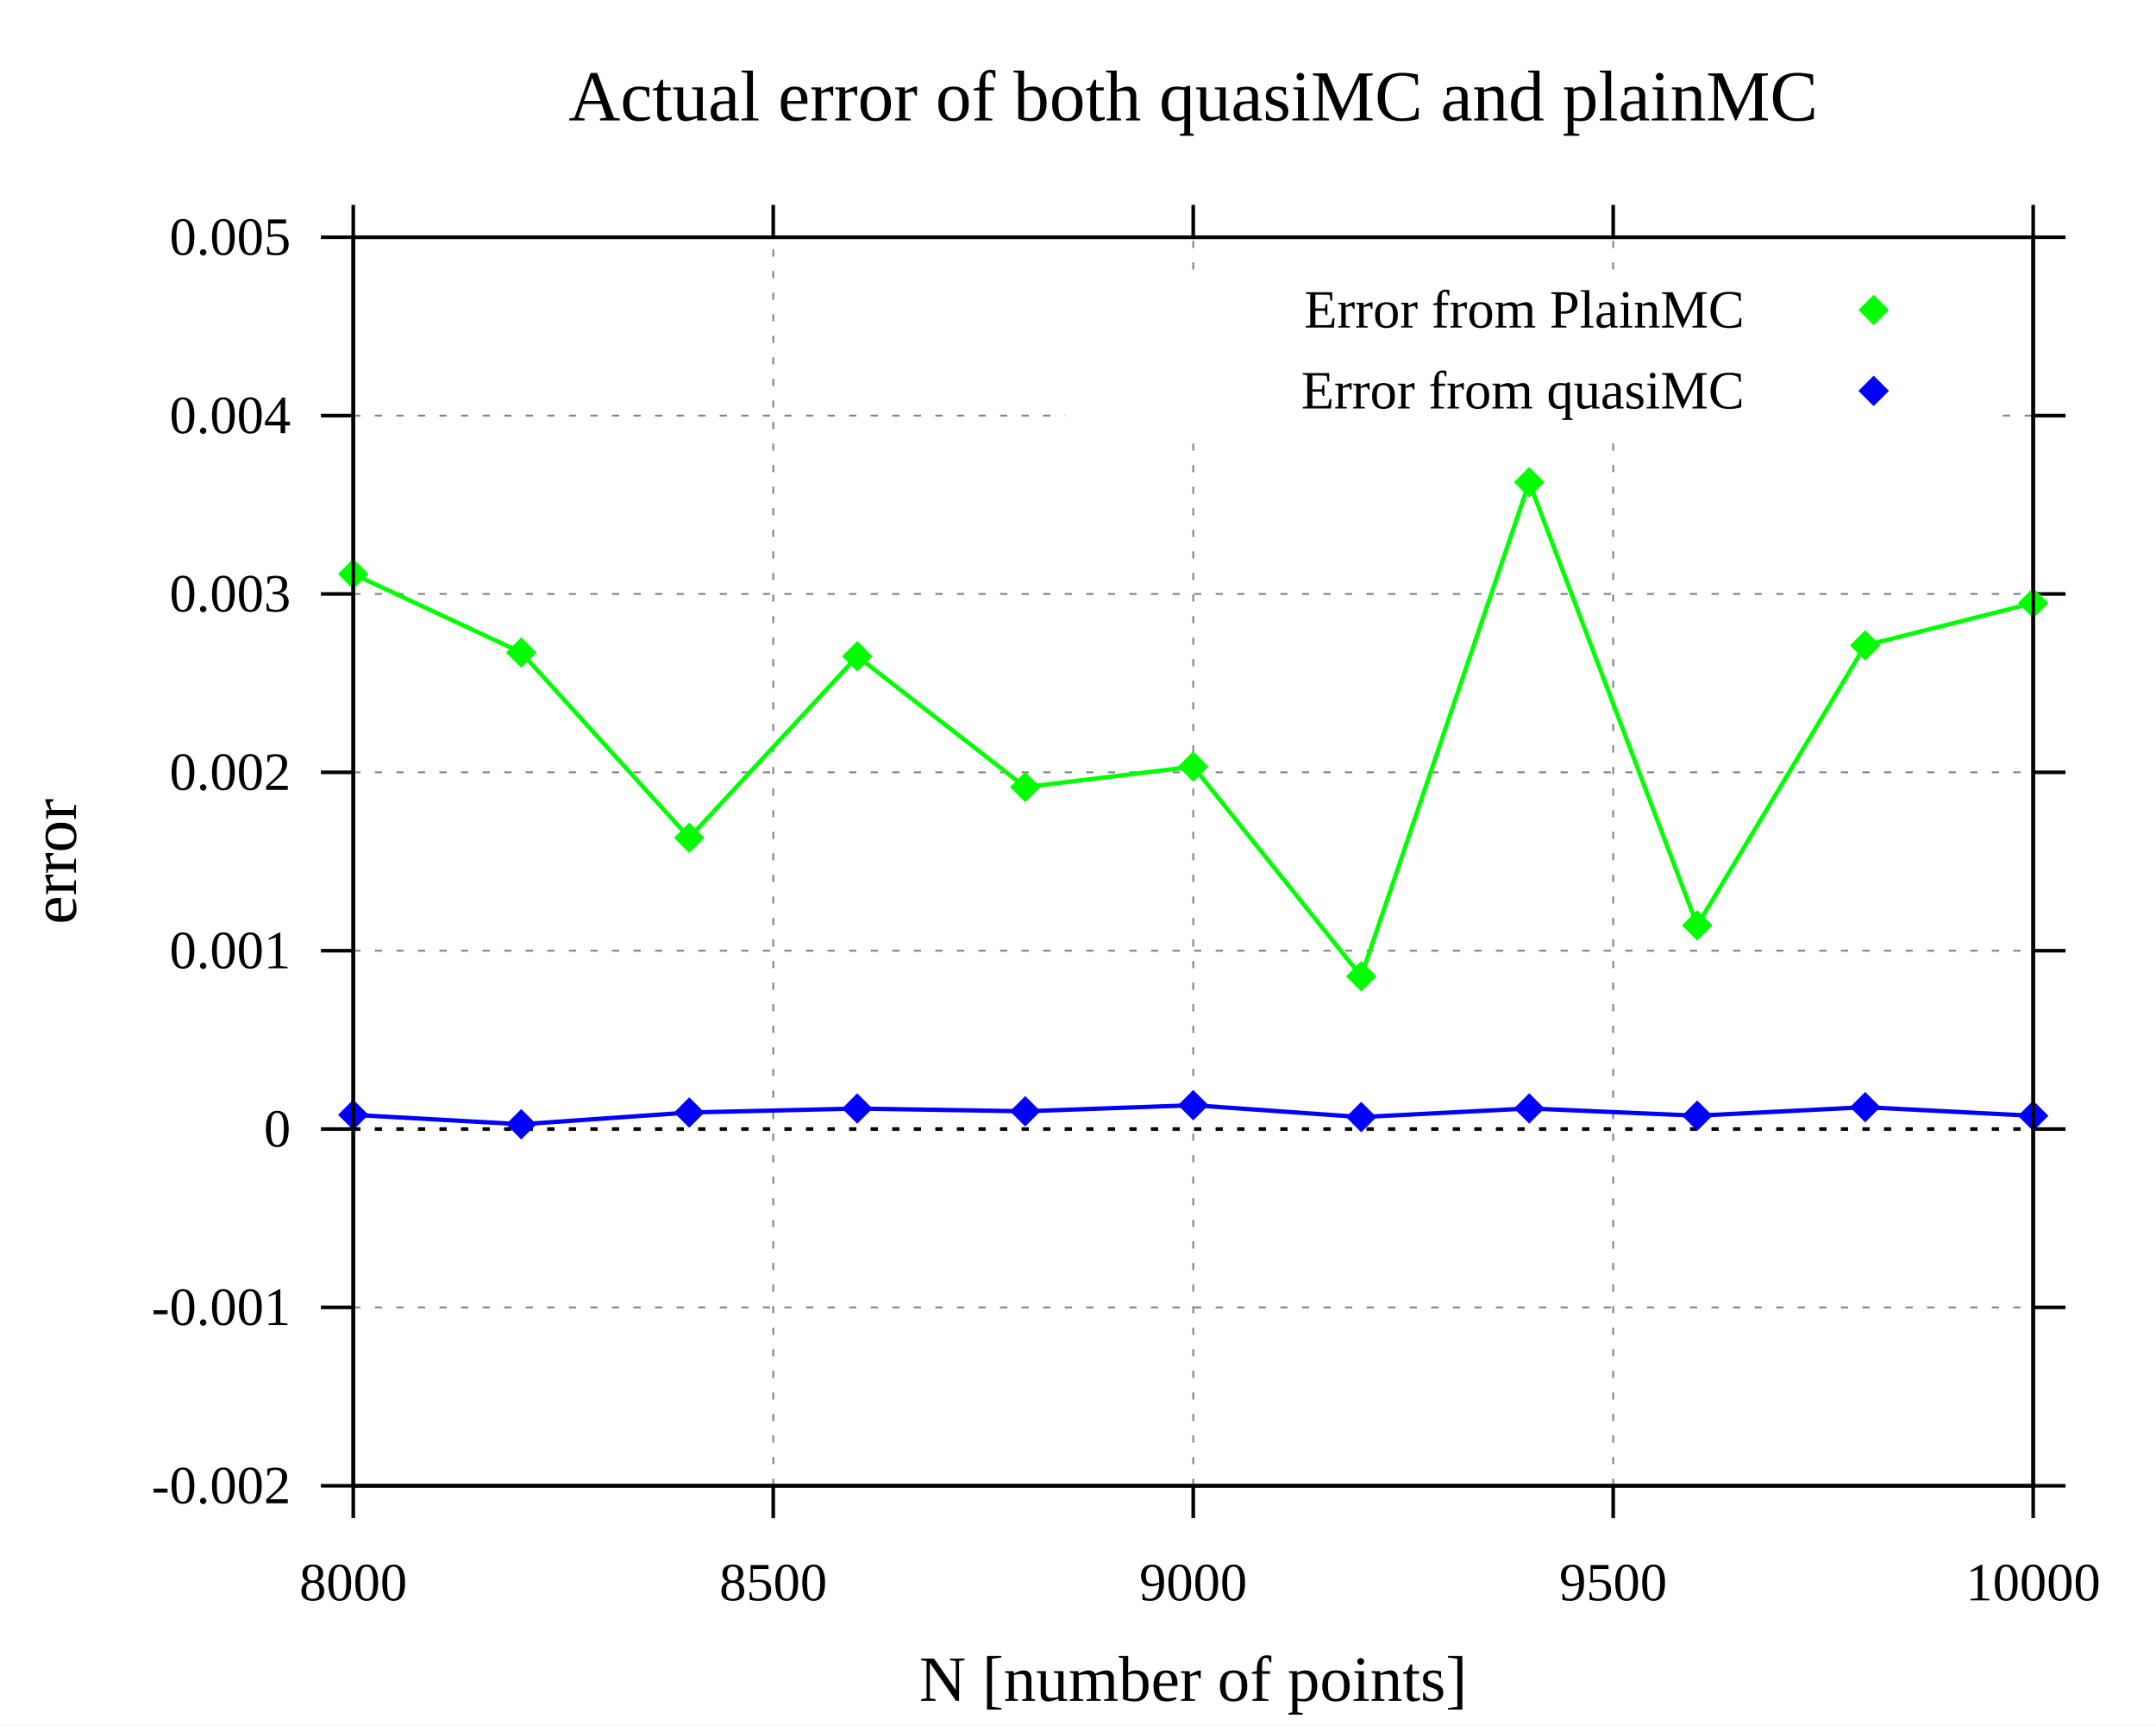
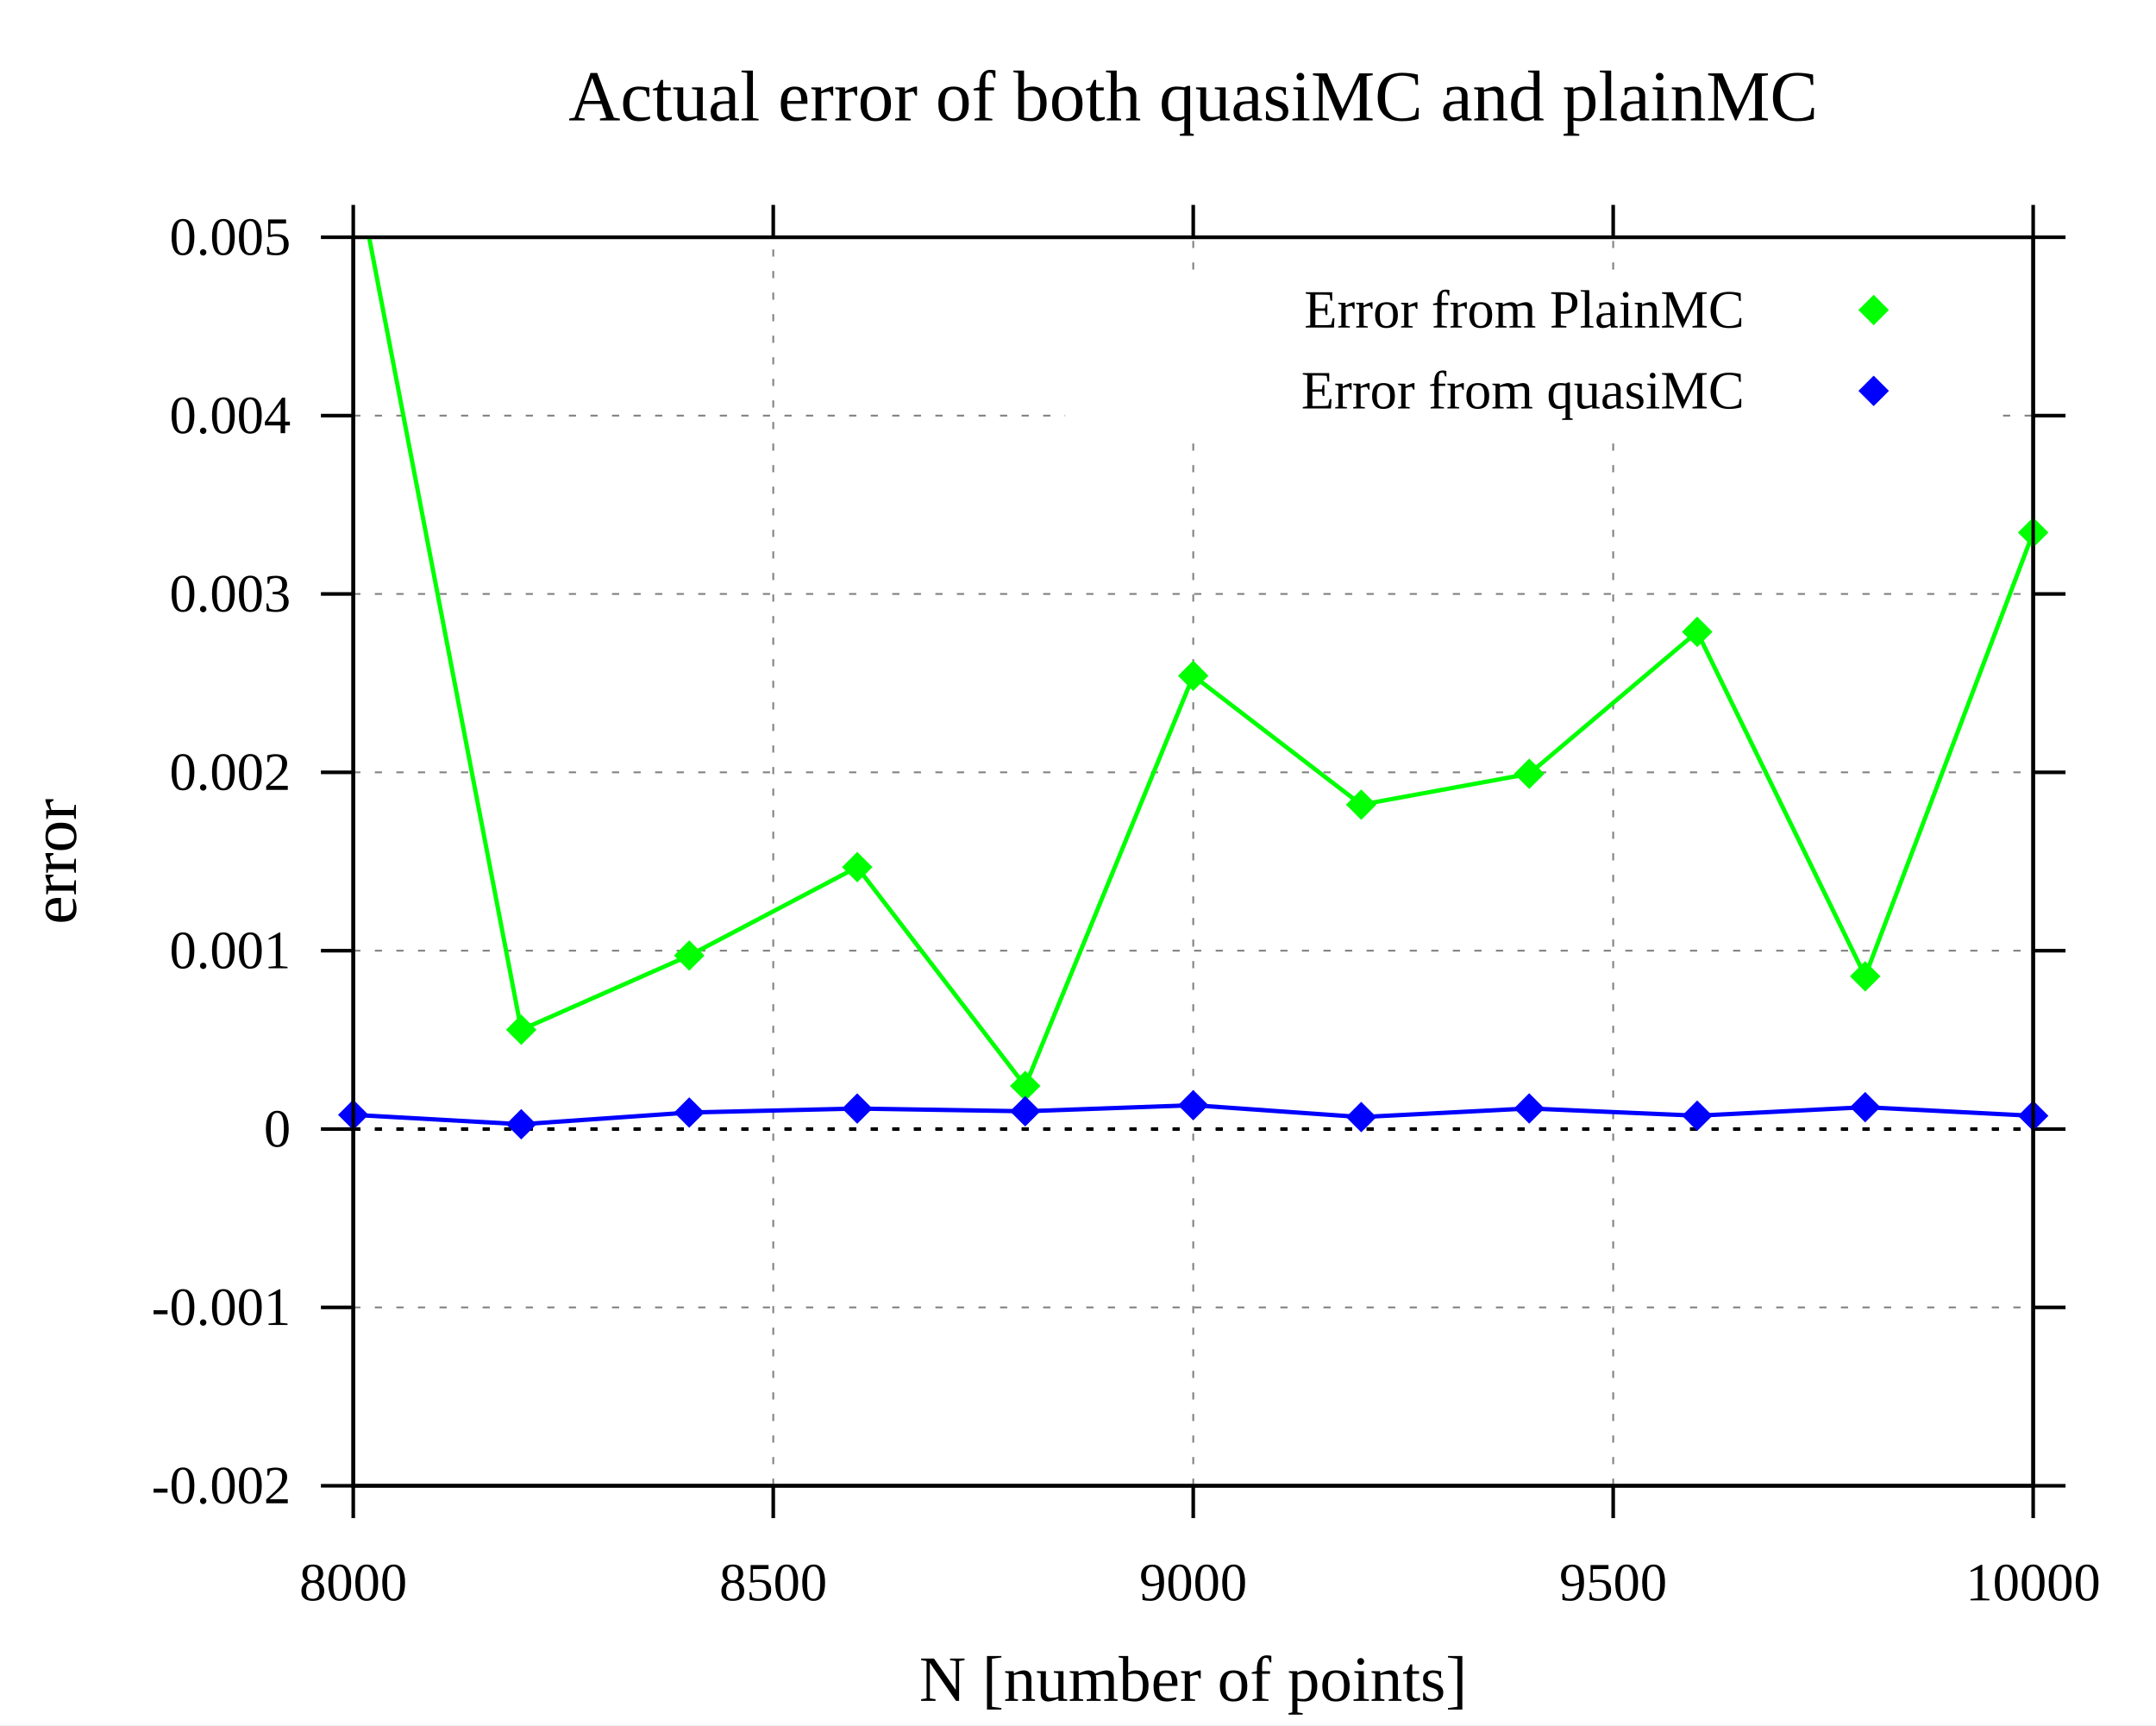
<svg xmlns="http://www.w3.org/2000/svg" xmlns:xlink="http://www.w3.org/1999/xlink" width="600" height="480" viewBox="0 0 600 480">
  <g id="gnuplot_canvas">
    <rect x="0" y="0" width="600" height="480" fill="#ffffff" />
    <defs>
      <circle id="gpDot" r="0.5" stroke-width="0.5" stroke="currentColor" />
      <path id="gpPt0" stroke-width="0.222" stroke="currentColor" d="M-1,0 h2 M0,-1 v2" />
      <path id="gpPt1" stroke-width="0.222" stroke="currentColor" d="M-1,-1 L1,1 M1,-1 L-1,1" />
      <path id="gpPt2" stroke-width="0.222" stroke="currentColor" d="M-1,0 L1,0 M0,-1 L0,1 M-1,-1 L1,1 M-1,1 L1,-1" />
      <rect id="gpPt3" stroke-width="0.222" stroke="currentColor" x="-1" y="-1" width="2" height="2" />
      <rect id="gpPt4" stroke-width="0.222" stroke="currentColor" fill="currentColor" x="-1" y="-1" width="2" height="2" />
      <circle id="gpPt5" stroke-width="0.222" stroke="currentColor" cx="0" cy="0" r="1" />
      <use xlink:href="#gpPt5" id="gpPt6" fill="currentColor" stroke="none" />
      <path id="gpPt7" stroke-width="0.222" stroke="currentColor" d="M0,-1.33 L-1.33,0.67 L1.33,0.67 z" />
      <use xlink:href="#gpPt7" id="gpPt8" fill="currentColor" stroke="none" />
      <use xlink:href="#gpPt7" id="gpPt9" stroke="currentColor" transform="rotate(180)" />
      <use xlink:href="#gpPt9" id="gpPt10" fill="currentColor" stroke="none" />
      <use xlink:href="#gpPt3" id="gpPt11" stroke="currentColor" transform="rotate(45)" />
      <use xlink:href="#gpPt11" id="gpPt12" fill="currentColor" stroke="none" />
      <path id="gpPt13" stroke-width="0.222" stroke="currentColor" d="M0,1.330 L1.265,0.411 L0.782,-1.067 L-0.782,-1.076 L-1.265,0.411 z" />
      <use xlink:href="#gpPt13" id="gpPt14" fill="currentColor" stroke="none" />
      <filter id="textbox" filterUnits="objectBoundingBox" x="0" y="0" height="1" width="1">
        <feFlood flood-color="#FFFFFF" flood-opacity="1" result="bgnd" />
        <feComposite in="SourceGraphic" in2="bgnd" operator="atop" />
      </filter>
      <filter id="greybox" filterUnits="objectBoundingBox" x="0" y="0" height="1" width="1">
        <feFlood flood-color="lightgrey" flood-opacity="1" result="grey" />
        <feComposite in="SourceGraphic" in2="grey" operator="atop" />
      </filter>
    </defs>
    <g fill="none" color="#FFFFFF" stroke="currentColor" stroke-width="1.00" stroke-linecap="butt" stroke-linejoin="miter">
</g>
    <g fill="none" color="black" stroke="currentColor" stroke-width="1.00" stroke-linecap="butt" stroke-linejoin="miter">
</g>
    <g fill="none" color="black" stroke="black" stroke-width="0.50" stroke-linecap="butt" stroke-linejoin="miter">
</g>
    <g fill="none" color="gray" stroke="currentColor" stroke-width="0.50" stroke-linecap="butt" stroke-linejoin="miter">
      <path stroke="gray" stroke-dasharray="2,4" class="gridline" d="M98.31,413.40 L565.82,413.40  " />
    </g>
    <g fill="none" color="gray" stroke="gray" stroke-width="1.00" stroke-linecap="butt" stroke-linejoin="miter">
</g>
    <g fill="none" color="black" stroke="currentColor" stroke-width="1.00" stroke-linecap="butt" stroke-linejoin="miter">
      <path stroke="black" d="M98.31,413.40 L89.31,413.40 M565.82,413.40 L574.82,413.40  " />
      <g transform="translate(80.92,418.28)" stroke="none" fill="black" font-family="Times New Roman" font-size="15.00" text-anchor="end">
        <text>
          <tspan font-family="Times New Roman">-0.002</tspan>
        </text>
      </g>
    </g>
    <g fill="none" color="black" stroke="currentColor" stroke-width="1.00" stroke-linecap="butt" stroke-linejoin="miter">
</g>
    <g fill="none" color="black" stroke="black" stroke-width="0.50" stroke-linecap="butt" stroke-linejoin="miter">
</g>
    <g fill="none" color="gray" stroke="currentColor" stroke-width="0.50" stroke-linecap="butt" stroke-linejoin="miter">
      <path stroke="gray" stroke-dasharray="2,4" class="gridline" d="M98.31,363.77 L565.82,363.77  " />
    </g>
    <g fill="none" color="gray" stroke="gray" stroke-width="1.00" stroke-linecap="butt" stroke-linejoin="miter">
</g>
    <g fill="none" color="black" stroke="currentColor" stroke-width="1.00" stroke-linecap="butt" stroke-linejoin="miter">
      <path stroke="black" d="M98.31,363.77 L89.31,363.77 M565.82,363.77 L574.82,363.77  " />
      <g transform="translate(80.92,368.65)" stroke="none" fill="black" font-family="Times New Roman" font-size="15.00" text-anchor="end">
        <text>
          <tspan font-family="Times New Roman">-0.001</tspan>
        </text>
      </g>
    </g>
    <g fill="none" color="black" stroke="currentColor" stroke-width="1.00" stroke-linecap="butt" stroke-linejoin="miter">
</g>
    <g fill="none" color="black" stroke="black" stroke-width="0.50" stroke-linecap="butt" stroke-linejoin="miter">
</g>
    <g fill="none" color="gray" stroke="currentColor" stroke-width="0.50" stroke-linecap="butt" stroke-linejoin="miter">
      <path stroke="gray" stroke-dasharray="2,4" class="gridline" d="M98.31,314.15 L565.82,314.15  " />
    </g>
    <g fill="none" color="gray" stroke="gray" stroke-width="1.00" stroke-linecap="butt" stroke-linejoin="miter">
</g>
    <g fill="none" color="black" stroke="currentColor" stroke-width="1.00" stroke-linecap="butt" stroke-linejoin="miter">
      <path stroke="black" d="M98.31,314.15 L89.31,314.15 M565.82,314.15 L574.82,314.15  " />
      <g transform="translate(80.92,319.03)" stroke="none" fill="black" font-family="Times New Roman" font-size="15.00" text-anchor="end">
        <text>
          <tspan font-family="Times New Roman"> 0</tspan>
        </text>
      </g>
    </g>
    <g fill="none" color="black" stroke="currentColor" stroke-width="1.00" stroke-linecap="butt" stroke-linejoin="miter">
</g>
    <g fill="none" color="black" stroke="black" stroke-width="0.50" stroke-linecap="butt" stroke-linejoin="miter">
</g>
    <g fill="none" color="gray" stroke="currentColor" stroke-width="0.50" stroke-linecap="butt" stroke-linejoin="miter">
      <path stroke="gray" stroke-dasharray="2,4" class="gridline" d="M98.31,264.52 L565.82,264.52  " />
    </g>
    <g fill="none" color="gray" stroke="gray" stroke-width="1.00" stroke-linecap="butt" stroke-linejoin="miter">
</g>
    <g fill="none" color="black" stroke="currentColor" stroke-width="1.00" stroke-linecap="butt" stroke-linejoin="miter">
      <path stroke="black" d="M98.31,264.52 L89.31,264.52 M565.82,264.52 L574.82,264.52  " />
      <g transform="translate(80.92,269.40)" stroke="none" fill="black" font-family="Times New Roman" font-size="15.00" text-anchor="end">
        <text>
          <tspan font-family="Times New Roman"> 0.001</tspan>
        </text>
      </g>
    </g>
    <g fill="none" color="black" stroke="currentColor" stroke-width="1.00" stroke-linecap="butt" stroke-linejoin="miter">
</g>
    <g fill="none" color="black" stroke="black" stroke-width="0.50" stroke-linecap="butt" stroke-linejoin="miter">
</g>
    <g fill="none" color="gray" stroke="currentColor" stroke-width="0.50" stroke-linecap="butt" stroke-linejoin="miter">
      <path stroke="gray" stroke-dasharray="2,4" class="gridline" d="M98.31,214.89 L565.82,214.89  " />
    </g>
    <g fill="none" color="gray" stroke="gray" stroke-width="1.00" stroke-linecap="butt" stroke-linejoin="miter">
</g>
    <g fill="none" color="black" stroke="currentColor" stroke-width="1.00" stroke-linecap="butt" stroke-linejoin="miter">
      <path stroke="black" d="M98.31,214.89 L89.31,214.89 M565.82,214.89 L574.82,214.89  " />
      <g transform="translate(80.92,219.77)" stroke="none" fill="black" font-family="Times New Roman" font-size="15.00" text-anchor="end">
        <text>
          <tspan font-family="Times New Roman"> 0.002</tspan>
        </text>
      </g>
    </g>
    <g fill="none" color="black" stroke="currentColor" stroke-width="1.00" stroke-linecap="butt" stroke-linejoin="miter">
</g>
    <g fill="none" color="black" stroke="black" stroke-width="0.50" stroke-linecap="butt" stroke-linejoin="miter">
</g>
    <g fill="none" color="gray" stroke="currentColor" stroke-width="0.50" stroke-linecap="butt" stroke-linejoin="miter">
      <path stroke="gray" stroke-dasharray="2,4" class="gridline" d="M98.31,165.26 L565.82,165.26  " />
    </g>
    <g fill="none" color="gray" stroke="gray" stroke-width="1.00" stroke-linecap="butt" stroke-linejoin="miter">
</g>
    <g fill="none" color="black" stroke="currentColor" stroke-width="1.00" stroke-linecap="butt" stroke-linejoin="miter">
      <path stroke="black" d="M98.31,165.26 L89.31,165.26 M565.82,165.26 L574.82,165.26  " />
      <g transform="translate(80.92,170.14)" stroke="none" fill="black" font-family="Times New Roman" font-size="15.00" text-anchor="end">
        <text>
          <tspan font-family="Times New Roman"> 0.003</tspan>
        </text>
      </g>
    </g>
    <g fill="none" color="black" stroke="currentColor" stroke-width="1.00" stroke-linecap="butt" stroke-linejoin="miter">
</g>
    <g fill="none" color="black" stroke="black" stroke-width="0.50" stroke-linecap="butt" stroke-linejoin="miter">
</g>
    <g fill="none" color="gray" stroke="currentColor" stroke-width="0.50" stroke-linecap="butt" stroke-linejoin="miter">
      <path stroke="gray" stroke-dasharray="2,4" class="gridline" d="M98.31,115.64 L296.43,115.64 M557.43,115.64 L565.82,115.64  " />
    </g>
    <g fill="none" color="gray" stroke="gray" stroke-width="1.00" stroke-linecap="butt" stroke-linejoin="miter">
</g>
    <g fill="none" color="black" stroke="currentColor" stroke-width="1.00" stroke-linecap="butt" stroke-linejoin="miter">
      <path stroke="black" d="M98.31,115.64 L89.31,115.64 M565.82,115.64 L574.82,115.64  " />
      <g transform="translate(80.92,120.52)" stroke="none" fill="black" font-family="Times New Roman" font-size="15.00" text-anchor="end">
        <text>
          <tspan font-family="Times New Roman"> 0.004</tspan>
        </text>
      </g>
    </g>
    <g fill="none" color="black" stroke="currentColor" stroke-width="1.00" stroke-linecap="butt" stroke-linejoin="miter">
</g>
    <g fill="none" color="black" stroke="black" stroke-width="0.50" stroke-linecap="butt" stroke-linejoin="miter">
</g>
    <g fill="none" color="gray" stroke="currentColor" stroke-width="0.50" stroke-linecap="butt" stroke-linejoin="miter">
      <path stroke="gray" stroke-dasharray="2,4" class="gridline" d="M98.31,66.01 L565.82,66.01  " />
    </g>
    <g fill="none" color="gray" stroke="gray" stroke-width="1.00" stroke-linecap="butt" stroke-linejoin="miter">
</g>
    <g fill="none" color="black" stroke="currentColor" stroke-width="1.00" stroke-linecap="butt" stroke-linejoin="miter">
      <path stroke="black" d="M98.31,66.01 L89.31,66.01 M565.82,66.01 L574.82,66.01  " />
      <g transform="translate(80.92,70.89)" stroke="none" fill="black" font-family="Times New Roman" font-size="15.00" text-anchor="end">
        <text>
          <tspan font-family="Times New Roman"> 0.005</tspan>
        </text>
      </g>
    </g>
    <g fill="none" color="black" stroke="currentColor" stroke-width="1.00" stroke-linecap="butt" stroke-linejoin="miter">
</g>
    <g fill="none" color="black" stroke="black" stroke-width="0.50" stroke-linecap="butt" stroke-linejoin="miter">
</g>
    <g fill="none" color="gray" stroke="currentColor" stroke-width="0.50" stroke-linecap="butt" stroke-linejoin="miter">
      <path stroke="gray" stroke-dasharray="2,4" class="gridline" d="M98.31,413.40 L98.31,66.01  " />
    </g>
    <g fill="none" color="gray" stroke="gray" stroke-width="1.00" stroke-linecap="butt" stroke-linejoin="miter">
</g>
    <g fill="none" color="black" stroke="currentColor" stroke-width="1.00" stroke-linecap="butt" stroke-linejoin="miter">
      <path stroke="black" d="M98.31,413.40 L98.31,422.40 M98.31,66.01 L98.31,57.01  " />
      <g transform="translate(98.31,445.28)" stroke="none" fill="black" font-family="Times New Roman" font-size="15.00" text-anchor="middle">
        <text>
          <tspan font-family="Times New Roman"> 8000</tspan>
        </text>
      </g>
    </g>
    <g fill="none" color="black" stroke="currentColor" stroke-width="1.00" stroke-linecap="butt" stroke-linejoin="miter">
</g>
    <g fill="none" color="black" stroke="black" stroke-width="0.50" stroke-linecap="butt" stroke-linejoin="miter">
</g>
    <g fill="none" color="gray" stroke="currentColor" stroke-width="0.50" stroke-linecap="butt" stroke-linejoin="miter">
      <path stroke="gray" stroke-dasharray="2,4" class="gridline" d="M215.19,413.40 L215.19,66.01  " />
    </g>
    <g fill="none" color="gray" stroke="gray" stroke-width="1.00" stroke-linecap="butt" stroke-linejoin="miter">
</g>
    <g fill="none" color="black" stroke="currentColor" stroke-width="1.00" stroke-linecap="butt" stroke-linejoin="miter">
      <path stroke="black" d="M215.19,413.40 L215.19,422.40 M215.19,66.01 L215.19,57.01  " />
      <g transform="translate(215.19,445.28)" stroke="none" fill="black" font-family="Times New Roman" font-size="15.00" text-anchor="middle">
        <text>
          <tspan font-family="Times New Roman"> 8500</tspan>
        </text>
      </g>
    </g>
    <g fill="none" color="black" stroke="currentColor" stroke-width="1.00" stroke-linecap="butt" stroke-linejoin="miter">
</g>
    <g fill="none" color="black" stroke="black" stroke-width="0.50" stroke-linecap="butt" stroke-linejoin="miter">
</g>
    <g fill="none" color="gray" stroke="currentColor" stroke-width="0.50" stroke-linecap="butt" stroke-linejoin="miter">
      <path stroke="gray" stroke-dasharray="2,4" class="gridline" d="M332.07,413.40 L332.07,120.01 M332.07,75.01 L332.07,66.01  " />
    </g>
    <g fill="none" color="gray" stroke="gray" stroke-width="1.00" stroke-linecap="butt" stroke-linejoin="miter">
</g>
    <g fill="none" color="black" stroke="currentColor" stroke-width="1.00" stroke-linecap="butt" stroke-linejoin="miter">
      <path stroke="black" d="M332.07,413.40 L332.07,422.40 M332.07,66.01 L332.07,57.01  " />
      <g transform="translate(332.07,445.28)" stroke="none" fill="black" font-family="Times New Roman" font-size="15.00" text-anchor="middle">
        <text>
          <tspan font-family="Times New Roman"> 9000</tspan>
        </text>
      </g>
    </g>
    <g fill="none" color="black" stroke="currentColor" stroke-width="1.00" stroke-linecap="butt" stroke-linejoin="miter">
</g>
    <g fill="none" color="black" stroke="black" stroke-width="0.50" stroke-linecap="butt" stroke-linejoin="miter">
</g>
    <g fill="none" color="gray" stroke="currentColor" stroke-width="0.50" stroke-linecap="butt" stroke-linejoin="miter">
      <path stroke="gray" stroke-dasharray="2,4" class="gridline" d="M448.94,413.40 L448.94,120.01 M448.94,75.01 L448.94,66.01  " />
    </g>
    <g fill="none" color="gray" stroke="gray" stroke-width="1.00" stroke-linecap="butt" stroke-linejoin="miter">
</g>
    <g fill="none" color="black" stroke="currentColor" stroke-width="1.00" stroke-linecap="butt" stroke-linejoin="miter">
      <path stroke="black" d="M448.94,413.40 L448.94,422.40 M448.94,66.01 L448.94,57.01  " />
      <g transform="translate(448.94,445.28)" stroke="none" fill="black" font-family="Times New Roman" font-size="15.00" text-anchor="middle">
        <text>
          <tspan font-family="Times New Roman"> 9500</tspan>
        </text>
      </g>
    </g>
    <g fill="none" color="black" stroke="currentColor" stroke-width="1.00" stroke-linecap="butt" stroke-linejoin="miter">
</g>
    <g fill="none" color="black" stroke="black" stroke-width="0.50" stroke-linecap="butt" stroke-linejoin="miter">
</g>
    <g fill="none" color="gray" stroke="currentColor" stroke-width="0.50" stroke-linecap="butt" stroke-linejoin="miter">
      <path stroke="gray" stroke-dasharray="2,4" class="gridline" d="M565.82,413.40 L565.82,66.01  " />
    </g>
    <g fill="none" color="gray" stroke="gray" stroke-width="1.00" stroke-linecap="butt" stroke-linejoin="miter">
</g>
    <g fill="none" color="black" stroke="currentColor" stroke-width="1.00" stroke-linecap="butt" stroke-linejoin="miter">
      <path stroke="black" d="M565.82,413.40 L565.82,422.40 M565.82,66.01 L565.82,57.01  " />
      <g transform="translate(565.82,445.28)" stroke="none" fill="black" font-family="Times New Roman" font-size="15.00" text-anchor="middle">
        <text>
          <tspan font-family="Times New Roman"> 10000</tspan>
        </text>
      </g>
    </g>
    <g fill="none" color="black" stroke="currentColor" stroke-width="1.00" stroke-linecap="butt" stroke-linejoin="miter">
</g>
    <g fill="none" color="gray" stroke="currentColor" stroke-width="1.00" stroke-linecap="butt" stroke-linejoin="miter">
      <path stroke="black" stroke-dasharray="2,4" d="M98.31,314.15 L565.82,314.15  " />
    </g>
    <g fill="none" color="black" stroke="currentColor" stroke-width="1.00" stroke-linecap="butt" stroke-linejoin="miter">
      <path stroke="black" d="M98.31,66.01 L98.31,413.40 L565.82,413.40 L565.82,66.01 L98.31,66.01 Z  " />
    </g>
    <g fill="none" color="black" stroke="currentColor" stroke-width="1.00" stroke-linecap="butt" stroke-linejoin="miter">
      <g transform="translate(21.13,239.71) rotate(270)" stroke="none" fill="black" font-family="Times New Roman" font-size="18.00" text-anchor="middle">
        <text>
          <tspan font-family="Times New Roman">error</tspan>
        </text>
      </g>
    </g>
    <g fill="none" color="black" stroke="currentColor" stroke-width="1.00" stroke-linecap="butt" stroke-linejoin="miter">
      <g transform="translate(332.06,473.25)" stroke="none" fill="black" font-family="Times New Roman" font-size="18.00" text-anchor="middle">
        <text>
          <tspan font-family="Times New Roman">N [number of points]</tspan>
        </text>
      </g>
    </g>
    <g fill="none" color="black" stroke="currentColor" stroke-width="1.00" stroke-linecap="butt" stroke-linejoin="miter">
</g>
    <g id="gnuplot_plot_1">
      <g fill="none" color="#FFFFFF" stroke="currentColor" stroke-width="1.20" stroke-linecap="butt" stroke-linejoin="miter">
</g>
      <g fill="none" color="black" stroke="currentColor" stroke-width="1.20" stroke-linecap="butt" stroke-linejoin="miter">
-         <path stroke="rgb(  0, 255,   0)" d="M98.31,159.71 L145.06,181.57 L191.81,233.11 L238.56,182.61 L285.31,219.00 L332.07,213.30 L378.82,271.64 L425.57,134.19   L472.32,257.49 L519.07,179.57 L565.82,167.80  " />
+         <path stroke="rgb(  0, 255,   0)" d="M102.72,66.01 L145.06,286.52 L191.81,265.87 L238.56,241.27 L285.31,302.16 L332.07,188.02 L378.82,223.89 L425.57,215.30   L472.32,175.81 L519.07,271.65 L565.82,148.17  " />
      </g>
    </g>
    <g id="gnuplot_plot_2">
      <g fill="none" color="black" stroke="currentColor" stroke-width="1.20" stroke-linecap="butt" stroke-linejoin="miter">
        <g transform="translate(485.43,91.14)" stroke="none" fill="black" font-family="Times New Roman" font-size="15.00" text-anchor="end">
          <text>
            <tspan font-family="Times New Roman">Error from PlainMC</tspan>
          </text>
        </g>
      </g>
      <g fill="none" color="black" stroke="currentColor" stroke-width="1.20" stroke-linecap="butt" stroke-linejoin="miter">
-         <use xlink:href="#gpPt12" transform="translate(98.31,159.71) scale(2.70)" color="rgb(  0, 255,   0)" />
-         <use xlink:href="#gpPt12" transform="translate(145.06,181.57) scale(2.70)" color="rgb(  0, 255,   0)" />
-         <use xlink:href="#gpPt12" transform="translate(191.81,233.11) scale(2.70)" color="rgb(  0, 255,   0)" />
-         <use xlink:href="#gpPt12" transform="translate(238.56,182.61) scale(2.70)" color="rgb(  0, 255,   0)" />
-         <use xlink:href="#gpPt12" transform="translate(285.31,219.00) scale(2.70)" color="rgb(  0, 255,   0)" />
-         <use xlink:href="#gpPt12" transform="translate(332.07,213.30) scale(2.70)" color="rgb(  0, 255,   0)" />
-         <use xlink:href="#gpPt12" transform="translate(378.82,271.64) scale(2.70)" color="rgb(  0, 255,   0)" />
-         <use xlink:href="#gpPt12" transform="translate(425.57,134.19) scale(2.70)" color="rgb(  0, 255,   0)" />
-         <use xlink:href="#gpPt12" transform="translate(472.32,257.49) scale(2.70)" color="rgb(  0, 255,   0)" />
-         <use xlink:href="#gpPt12" transform="translate(519.07,179.57) scale(2.70)" color="rgb(  0, 255,   0)" />
-         <use xlink:href="#gpPt12" transform="translate(565.82,167.80) scale(2.70)" color="rgb(  0, 255,   0)" />
+         <use xlink:href="#gpPt12" transform="translate(145.06,286.52) scale(2.70)" color="rgb(  0, 255,   0)" />
+         <use xlink:href="#gpPt12" transform="translate(191.81,265.87) scale(2.70)" color="rgb(  0, 255,   0)" />
+         <use xlink:href="#gpPt12" transform="translate(238.56,241.27) scale(2.70)" color="rgb(  0, 255,   0)" />
+         <use xlink:href="#gpPt12" transform="translate(285.31,302.16) scale(2.70)" color="rgb(  0, 255,   0)" />
+         <use xlink:href="#gpPt12" transform="translate(332.07,188.02) scale(2.70)" color="rgb(  0, 255,   0)" />
+         <use xlink:href="#gpPt12" transform="translate(378.82,223.89) scale(2.70)" color="rgb(  0, 255,   0)" />
+         <use xlink:href="#gpPt12" transform="translate(425.57,215.30) scale(2.70)" color="rgb(  0, 255,   0)" />
+         <use xlink:href="#gpPt12" transform="translate(472.32,175.81) scale(2.70)" color="rgb(  0, 255,   0)" />
+         <use xlink:href="#gpPt12" transform="translate(519.07,271.65) scale(2.70)" color="rgb(  0, 255,   0)" />
+         <use xlink:href="#gpPt12" transform="translate(565.82,148.17) scale(2.70)" color="rgb(  0, 255,   0)" />
        <use xlink:href="#gpPt12" transform="translate(521.43,86.26) scale(2.70)" color="rgb(  0, 255,   0)" />
      </g>
    </g>
    <g id="gnuplot_plot_3">
      <g fill="none" color="black" stroke="currentColor" stroke-width="1.20" stroke-linecap="butt" stroke-linejoin="miter">
        <g transform="translate(485.43,113.64)" stroke="none" fill="black" font-family="Times New Roman" font-size="15.00" text-anchor="end">
          <text>
            <tspan font-family="Times New Roman">Error from quasiMC</tspan>
          </text>
        </g>
      </g>
      <g fill="none" color="black" stroke="currentColor" stroke-width="1.20" stroke-linecap="butt" stroke-linejoin="miter">
        <use xlink:href="#gpPt12" transform="translate(98.31,310.19) scale(2.70)" color="rgb(  0,   0, 255)" />
        <use xlink:href="#gpPt12" transform="translate(145.06,312.81) scale(2.70)" color="rgb(  0,   0, 255)" />
        <use xlink:href="#gpPt12" transform="translate(191.81,309.55) scale(2.70)" color="rgb(  0,   0, 255)" />
        <use xlink:href="#gpPt12" transform="translate(238.56,308.44) scale(2.70)" color="rgb(  0,   0, 255)" />
        <use xlink:href="#gpPt12" transform="translate(285.31,309.20) scale(2.70)" color="rgb(  0,   0, 255)" />
        <use xlink:href="#gpPt12" transform="translate(332.07,307.51) scale(2.70)" color="rgb(  0,   0, 255)" />
        <use xlink:href="#gpPt12" transform="translate(378.82,310.81) scale(2.70)" color="rgb(  0,   0, 255)" />
        <use xlink:href="#gpPt12" transform="translate(425.57,308.41) scale(2.70)" color="rgb(  0,   0, 255)" />
        <use xlink:href="#gpPt12" transform="translate(472.32,310.43) scale(2.70)" color="rgb(  0,   0, 255)" />
        <use xlink:href="#gpPt12" transform="translate(519.07,308.06) scale(2.70)" color="rgb(  0,   0, 255)" />
        <use xlink:href="#gpPt12" transform="translate(565.82,310.46) scale(2.70)" color="rgb(  0,   0, 255)" />
        <use xlink:href="#gpPt12" transform="translate(521.43,108.76) scale(2.70)" color="rgb(  0,   0, 255)" />
      </g>
    </g>
    <g id="gnuplot_plot_4">
      <g fill="none" color="black" stroke="currentColor" stroke-width="1.20" stroke-linecap="butt" stroke-linejoin="miter">
        <path stroke="rgb(  0,   0, 255)" d="M98.31,310.19 L145.06,312.81 L191.81,309.55 L238.56,308.44 L285.31,309.20 L332.07,307.51 L378.82,310.81 L425.57,308.41   L472.32,310.43 L519.07,308.06 L565.82,310.46  " />
      </g>
    </g>
    <g fill="none" color="#FFFFFF" stroke="rgb(  0,   0, 255)" stroke-width="2.00" stroke-linecap="butt" stroke-linejoin="miter">
</g>
    <g fill="none" color="black" stroke="currentColor" stroke-width="2.00" stroke-linecap="butt" stroke-linejoin="miter">
</g>
    <g fill="none" color="black" stroke="black" stroke-width="1.00" stroke-linecap="butt" stroke-linejoin="miter">
</g>
    <g fill="none" color="black" stroke="currentColor" stroke-width="1.00" stroke-linecap="butt" stroke-linejoin="miter">
      <path stroke="black" d="M98.31,66.01 L98.31,413.40 L565.82,413.40 L565.82,66.01 L98.31,66.01 Z  " />
    </g>
    <g fill="none" color="black" stroke="currentColor" stroke-width="1.00" stroke-linecap="butt" stroke-linejoin="miter">
      <g transform="translate(332.06,33.51)" stroke="none" fill="black" font-family="Times New Roman" font-size="20.00" text-anchor="middle">
        <text>
          <tspan font-family="Times New Roman">Actual error of both quasiMC and plainMC</tspan>
        </text>
      </g>
    </g>
    <g fill="none" color="black" stroke="currentColor" stroke-width="1.00" stroke-linecap="butt" stroke-linejoin="miter">
</g>
  </g>
</svg>
